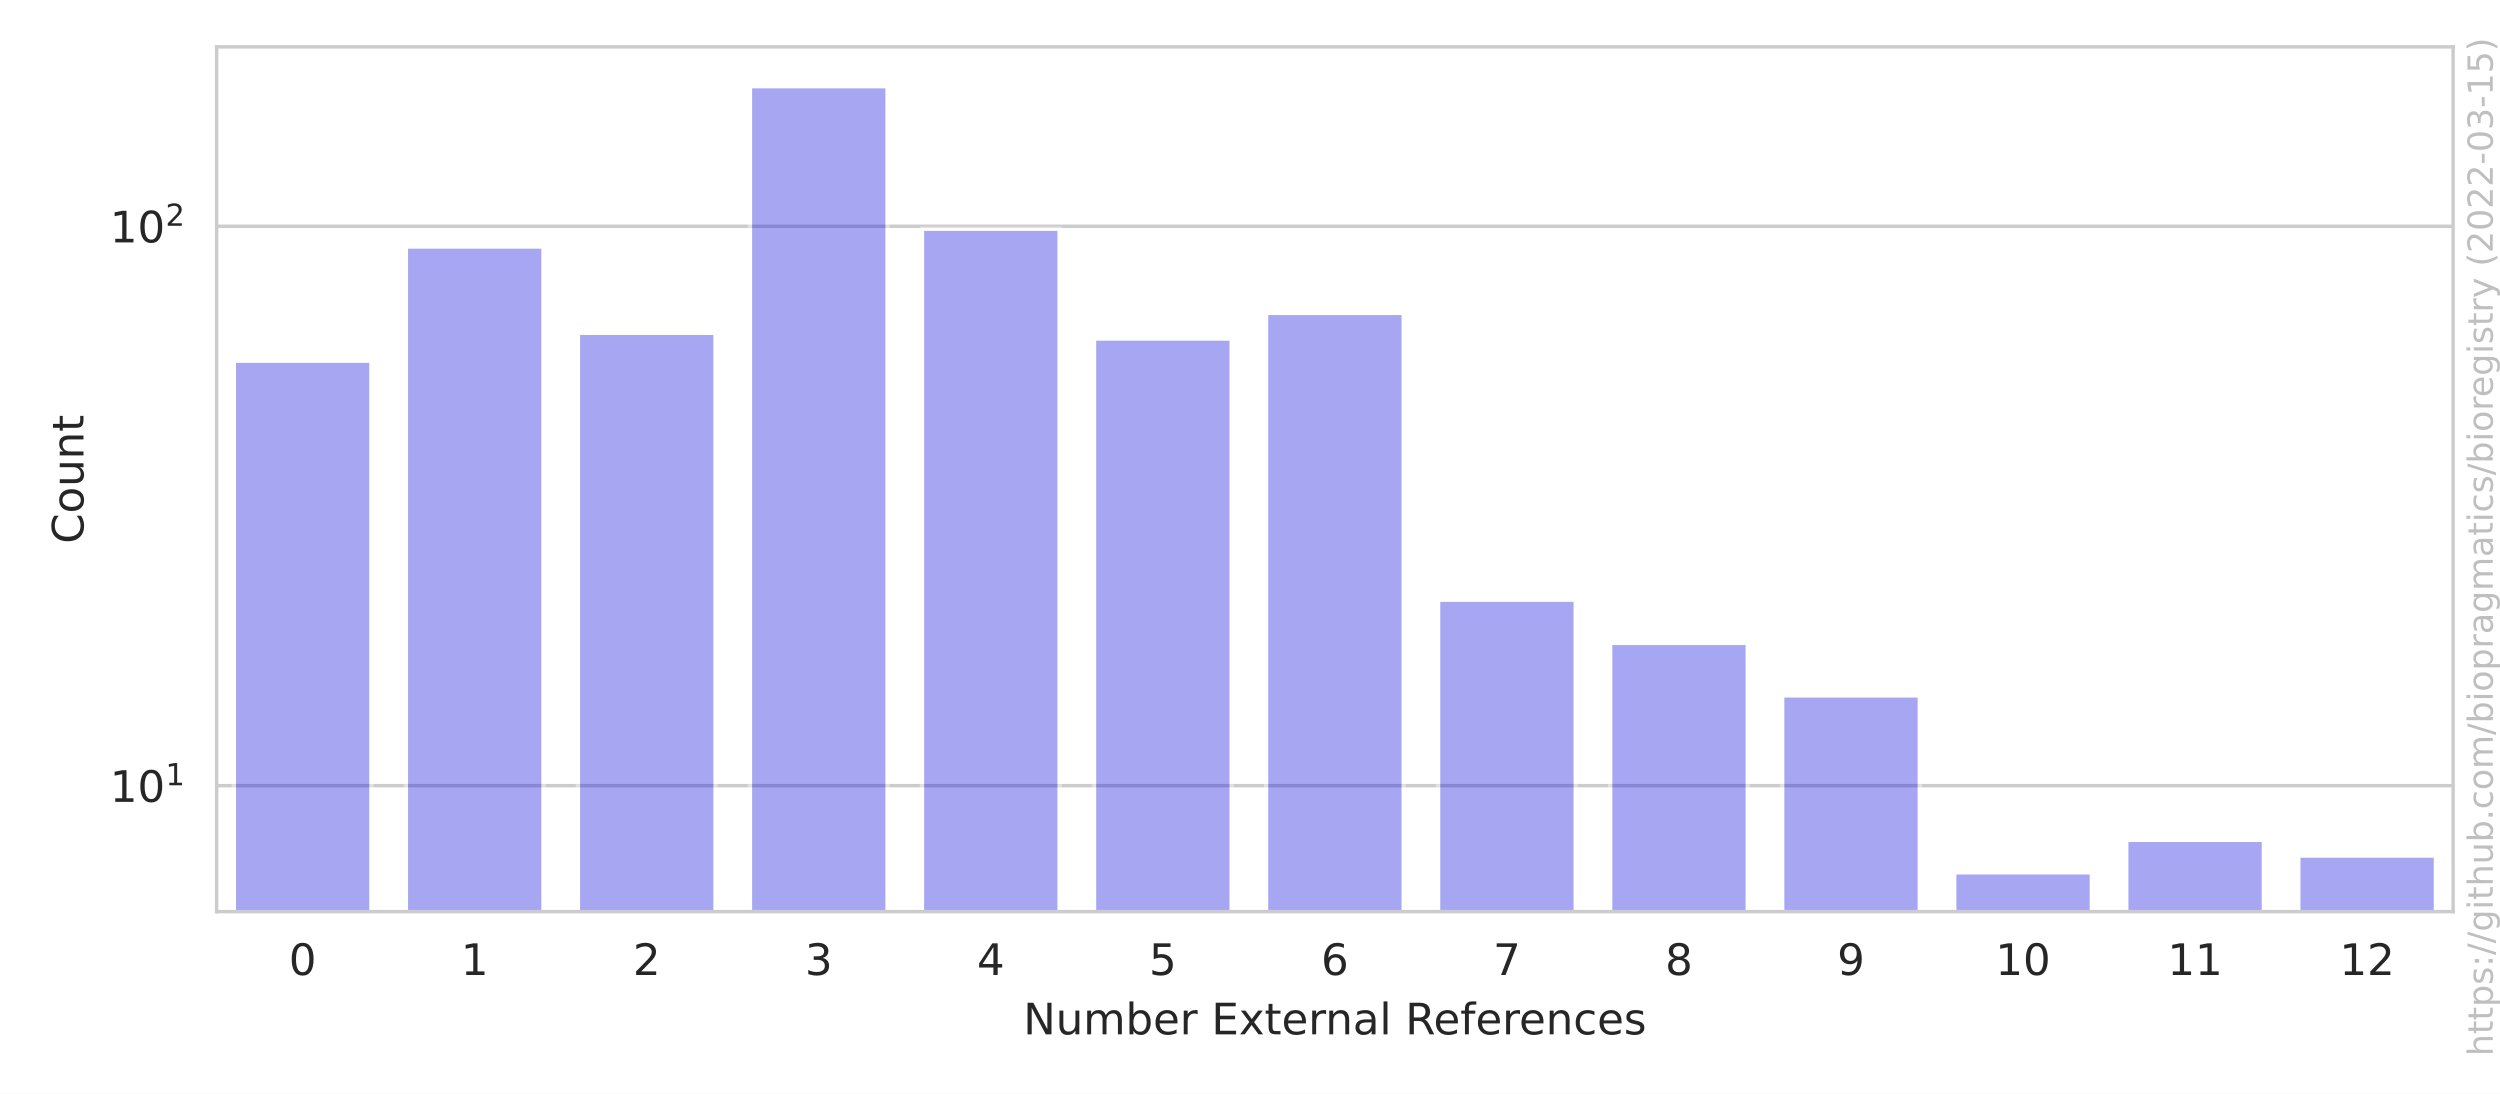
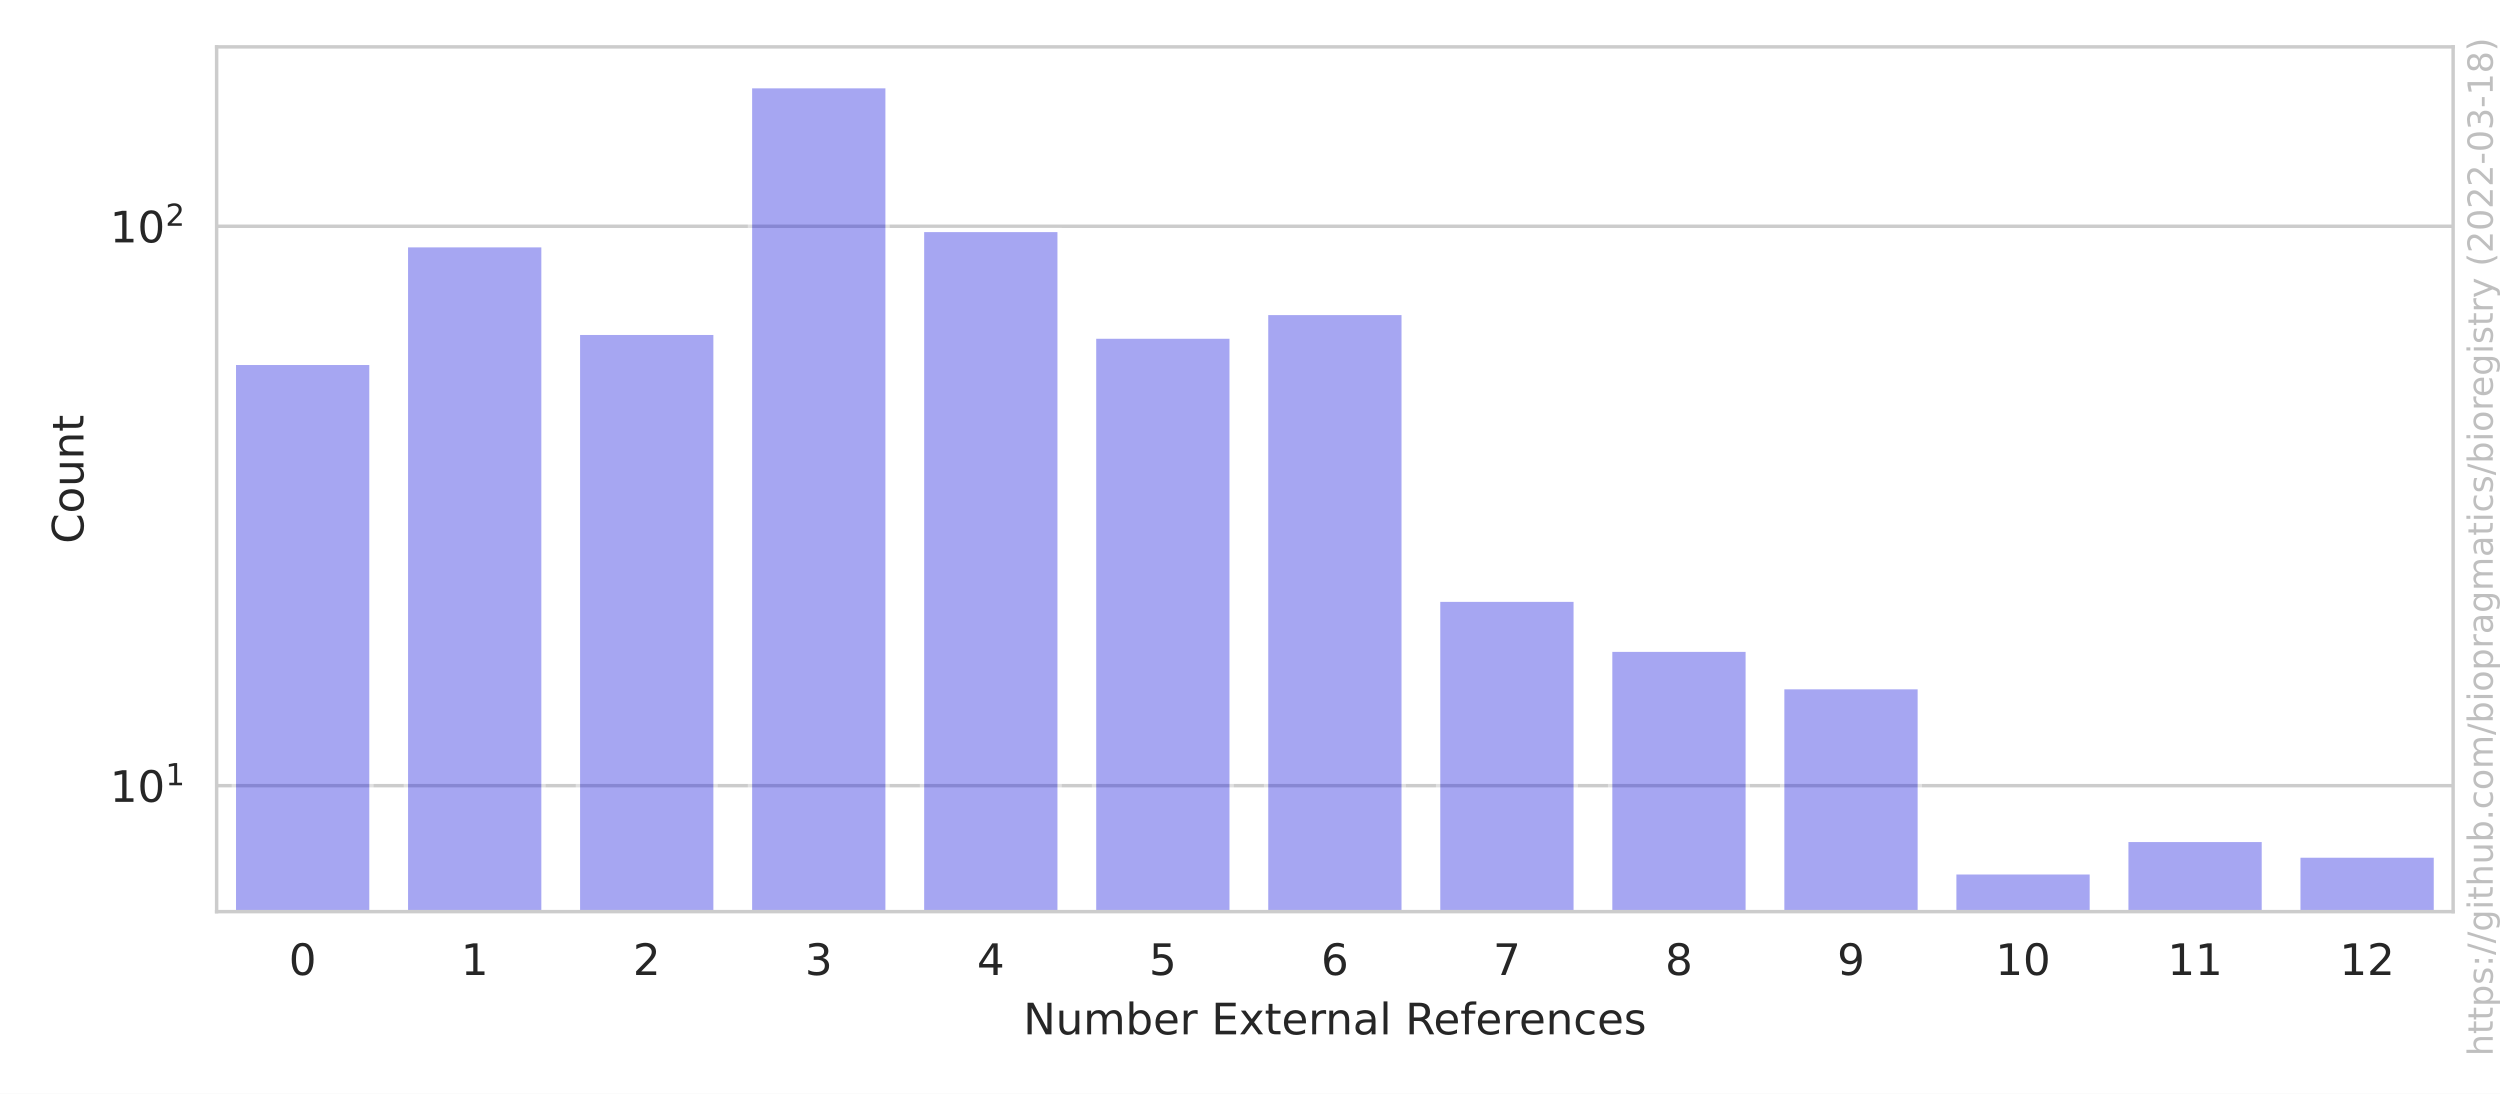
<svg xmlns="http://www.w3.org/2000/svg" xmlns:xlink="http://www.w3.org/1999/xlink" width="576pt" height="252pt" viewBox="0 0 576 252" version="1.1">
  <defs>
    <style type="text/css">*{stroke-linejoin: round; stroke-linecap: butt}</style>
  </defs>
  <g id="figure_1">
    <g id="patch_1">
      <path d="M 0 252  L 576 252  L 576 0  L 0 0  z " style="fill: #ffffff" />
    </g>
    <g id="axes_1">
      <g id="patch_2">
        <path d="M 49.913 210.04  L 565.2 210.04  L 565.2 10.8  L 49.913 10.8  z " style="fill: #ffffff" />
      </g>
      <g id="matplotlib.axis_1">
        <g id="xtick_1">
          <g id="text_1">
            <g style="fill: #262626" transform="translate(66.55018 224.6384)scale(0.1 -0.1)">
              <defs>
                <path id="DejaVuSans-30" d="M 2034 4250  Q 1547 4250 1301 3770  Q 1056 3291 1056 2328  Q 1056 1369 1301 889  Q 1547 409 2034 409  Q 2525 409 2770 889  Q 3016 1369 3016 2328  Q 3016 3291 2770 3770  Q 2525 4250 2034 4250  z M 2034 4750  Q 2819 4750 3233 4129  Q 3647 3509 3647 2328  Q 3647 1150 3233 529  Q 2819 -91 2034 -91  Q 1250 -91 836 529  Q 422 1150 422 2328  Q 422 3509 836 4129  Q 1250 4750 2034 4750  z " transform="scale(0.015625)" />
              </defs>
              <use xlink:href="#DejaVuSans-30" />
            </g>
          </g>
        </g>
        <g id="xtick_2">
          <g id="text_2">
            <g style="fill: #262626" transform="translate(106.1877 224.6384)scale(0.1 -0.1)">
              <defs>
                <path id="DejaVuSans-31" d="M 794 531  L 1825 531  L 1825 4091  L 703 3866  L 703 4441  L 1819 4666  L 2450 4666  L 2450 531  L 3481 531  L 3481 0  L 794 0  L 794 531  z " transform="scale(0.015625)" />
              </defs>
              <use xlink:href="#DejaVuSans-31" />
            </g>
          </g>
        </g>
        <g id="xtick_3">
          <g id="text_3">
            <g style="fill: #262626" transform="translate(145.8251 224.6384)scale(0.1 -0.1)">
              <defs>
                <path id="DejaVuSans-32" d="M 1228 531  L 3431 531  L 3431 0  L 469 0  L 469 531  Q 828 903 1448 1529  Q 2069 2156 2228 2338  Q 2531 2678 2651 2914  Q 2772 3150 2772 3378  Q 2772 3750 2511 3984  Q 2250 4219 1831 4219  Q 1534 4219 1204 4116  Q 875 4013 500 3803  L 500 4441  Q 881 4594 1212 4672  Q 1544 4750 1819 4750  Q 2544 4750 2975 4387  Q 3406 4025 3406 3419  Q 3406 3131 3298 2873  Q 3191 2616 2906 2266  Q 2828 2175 2409 1742  Q 1991 1309 1228 531  z " transform="scale(0.015625)" />
              </defs>
              <use xlink:href="#DejaVuSans-32" />
            </g>
          </g>
        </g>
        <g id="xtick_4">
          <g id="text_4">
            <g style="fill: #262626" transform="translate(185.4626 224.6384)scale(0.1 -0.1)">
              <defs>
                <path id="DejaVuSans-33" d="M 2597 2516  Q 3050 2419 3304 2112  Q 3559 1806 3559 1356  Q 3559 666 3084 287  Q 2609 -91 1734 -91  Q 1441 -91 1130 -33  Q 819 25 488 141  L 488 750  Q 750 597 1062 519  Q 1375 441 1716 441  Q 2309 441 2620 675  Q 2931 909 2931 1356  Q 2931 1769 2642 2001  Q 2353 2234 1838 2234  L 1294 2234  L 1294 2753  L 1863 2753  Q 2328 2753 2575 2939  Q 2822 3125 2822 3475  Q 2822 3834 2567 4026  Q 2313 4219 1838 4219  Q 1578 4219 1281 4162  Q 984 4106 628 3988  L 628 4550  Q 988 4650 1302 4700  Q 1616 4750 1894 4750  Q 2613 4750 3031 4423  Q 3450 4097 3450 3541  Q 3450 3153 3228 2886  Q 3006 2619 2597 2516  z " transform="scale(0.015625)" />
              </defs>
              <use xlink:href="#DejaVuSans-33" />
            </g>
          </g>
        </g>
        <g id="xtick_5">
          <g id="text_5">
            <g style="fill: #262626" transform="translate(225.1001 224.6384)scale(0.1 -0.1)">
              <defs>
                <path id="DejaVuSans-34" d="M 2419 4116  L 825 1625  L 2419 1625  L 2419 4116  z M 2253 4666  L 3047 4666  L 3047 1625  L 3713 1625  L 3713 1100  L 3047 1100  L 3047 0  L 2419 0  L 2419 1100  L 313 1100  L 313 1709  L 2253 4666  z " transform="scale(0.015625)" />
              </defs>
              <use xlink:href="#DejaVuSans-34" />
            </g>
          </g>
        </g>
        <g id="xtick_6">
          <g id="text_6">
            <g style="fill: #262626" transform="translate(264.7376 224.6384)scale(0.1 -0.1)">
              <defs>
                <path id="DejaVuSans-35" d="M 691 4666  L 3169 4666  L 3169 4134  L 1269 4134  L 1269 2991  Q 1406 3038 1543 3061  Q 1681 3084 1819 3084  Q 2600 3084 3056 2656  Q 3513 2228 3513 1497  Q 3513 744 3044 326  Q 2575 -91 1722 -91  Q 1428 -91 1123 -41  Q 819 9 494 109  L 494 744  Q 775 591 1075 516  Q 1375 441 1709 441  Q 2250 441 2565 725  Q 2881 1009 2881 1497  Q 2881 1984 2565 2268  Q 2250 2553 1709 2553  Q 1456 2553 1204 2497  Q 953 2441 691 2322  L 691 4666  z " transform="scale(0.015625)" />
              </defs>
              <use xlink:href="#DejaVuSans-35" />
            </g>
          </g>
        </g>
        <g id="xtick_7">
          <g id="text_7">
            <g style="fill: #262626" transform="translate(304.3751 224.6384)scale(0.1 -0.1)">
              <defs>
                <path id="DejaVuSans-36" d="M 2113 2584  Q 1688 2584 1439 2293  Q 1191 2003 1191 1497  Q 1191 994 1439 701  Q 1688 409 2113 409  Q 2538 409 2786 701  Q 3034 994 3034 1497  Q 3034 2003 2786 2293  Q 2538 2584 2113 2584  z M 3366 4563  L 3366 3988  Q 3128 4100 2886 4159  Q 2644 4219 2406 4219  Q 1781 4219 1451 3797  Q 1122 3375 1075 2522  Q 1259 2794 1537 2939  Q 1816 3084 2150 3084  Q 2853 3084 3261 2657  Q 3669 2231 3669 1497  Q 3669 778 3244 343  Q 2819 -91 2113 -91  Q 1303 -91 875 529  Q 447 1150 447 2328  Q 447 3434 972 4092  Q 1497 4750 2381 4750  Q 2619 4750 2861 4703  Q 3103 4656 3366 4563  z " transform="scale(0.015625)" />
              </defs>
              <use xlink:href="#DejaVuSans-36" />
            </g>
          </g>
        </g>
        <g id="xtick_8">
          <g id="text_8">
            <g style="fill: #262626" transform="translate(344.0126 224.6384)scale(0.1 -0.1)">
              <defs>
                <path id="DejaVuSans-37" d="M 525 4666  L 3525 4666  L 3525 4397  L 1831 0  L 1172 0  L 2766 4134  L 525 4134  L 525 4666  z " transform="scale(0.015625)" />
              </defs>
              <use xlink:href="#DejaVuSans-37" />
            </g>
          </g>
        </g>
        <g id="xtick_9">
          <g id="text_9">
            <g style="fill: #262626" transform="translate(383.6501 224.6384)scale(0.1 -0.1)">
              <defs>
                <path id="DejaVuSans-38" d="M 2034 2216  Q 1584 2216 1326 1975  Q 1069 1734 1069 1313  Q 1069 891 1326 650  Q 1584 409 2034 409  Q 2484 409 2743 651  Q 3003 894 3003 1313  Q 3003 1734 2745 1975  Q 2488 2216 2034 2216  z M 1403 2484  Q 997 2584 770 2862  Q 544 3141 544 3541  Q 544 4100 942 4425  Q 1341 4750 2034 4750  Q 2731 4750 3128 4425  Q 3525 4100 3525 3541  Q 3525 3141 3298 2862  Q 3072 2584 2669 2484  Q 3125 2378 3379 2068  Q 3634 1759 3634 1313  Q 3634 634 3220 271  Q 2806 -91 2034 -91  Q 1263 -91 848 271  Q 434 634 434 1313  Q 434 1759 690 2068  Q 947 2378 1403 2484  z M 1172 3481  Q 1172 3119 1398 2916  Q 1625 2713 2034 2713  Q 2441 2713 2670 2916  Q 2900 3119 2900 3481  Q 2900 3844 2670 4047  Q 2441 4250 2034 4250  Q 1625 4250 1398 4047  Q 1172 3844 1172 3481  z " transform="scale(0.015625)" />
              </defs>
              <use xlink:href="#DejaVuSans-38" />
            </g>
          </g>
        </g>
        <g id="xtick_10">
          <g id="text_10">
            <g style="fill: #262626" transform="translate(423.2876 224.6384)scale(0.1 -0.1)">
              <defs>
                <path id="DejaVuSans-39" d="M 703 97  L 703 672  Q 941 559 1184 500  Q 1428 441 1663 441  Q 2288 441 2617 861  Q 2947 1281 2994 2138  Q 2813 1869 2534 1725  Q 2256 1581 1919 1581  Q 1219 1581 811 2004  Q 403 2428 403 3163  Q 403 3881 828 4315  Q 1253 4750 1959 4750  Q 2769 4750 3195 4129  Q 3622 3509 3622 2328  Q 3622 1225 3098 567  Q 2575 -91 1691 -91  Q 1453 -91 1209 -44  Q 966 3 703 97  z M 1959 2075  Q 2384 2075 2632 2365  Q 2881 2656 2881 3163  Q 2881 3666 2632 3958  Q 2384 4250 1959 4250  Q 1534 4250 1286 3958  Q 1038 3666 1038 3163  Q 1038 2656 1286 2365  Q 1534 2075 1959 2075  z " transform="scale(0.015625)" />
              </defs>
              <use xlink:href="#DejaVuSans-39" />
            </g>
          </g>
        </g>
        <g id="xtick_11">
          <g id="text_11">
            <g style="fill: #262626" transform="translate(459.7438 224.6384)scale(0.1 -0.1)">
              <use xlink:href="#DejaVuSans-31" />
              <use xlink:href="#DejaVuSans-30" x="63.623" />
            </g>
          </g>
        </g>
        <g id="xtick_12">
          <g id="text_12">
            <g style="fill: #262626" transform="translate(499.3813 224.6384)scale(0.1 -0.1)">
              <use xlink:href="#DejaVuSans-31" />
              <use xlink:href="#DejaVuSans-31" x="63.623" />
            </g>
          </g>
        </g>
        <g id="xtick_13">
          <g id="text_13">
            <g style="fill: #262626" transform="translate(539.0188 224.6384)scale(0.1 -0.1)">
              <use xlink:href="#DejaVuSans-31" />
              <use xlink:href="#DejaVuSans-32" x="63.623" />
            </g>
          </g>
        </g>
        <g id="text_14">
          <g style="fill: #262626" transform="translate(235.7657 238.3166)scale(0.1 -0.1)">
            <defs>
              <path id="DejaVuSans-4e" d="M 628 4666  L 1478 4666  L 3547 763  L 3547 4666  L 4159 4666  L 4159 0  L 3309 0  L 1241 3903  L 1241 0  L 628 0  L 628 4666  z " transform="scale(0.015625)" />
              <path id="DejaVuSans-75" d="M 544 1381  L 544 3500  L 1119 3500  L 1119 1403  Q 1119 906 1312 657  Q 1506 409 1894 409  Q 2359 409 2629 706  Q 2900 1003 2900 1516  L 2900 3500  L 3475 3500  L 3475 0  L 2900 0  L 2900 538  Q 2691 219 2414 64  Q 2138 -91 1772 -91  Q 1169 -91 856 284  Q 544 659 544 1381  z M 1991 3584  L 1991 3584  z " transform="scale(0.015625)" />
              <path id="DejaVuSans-6d" d="M 3328 2828  Q 3544 3216 3844 3400  Q 4144 3584 4550 3584  Q 5097 3584 5394 3201  Q 5691 2819 5691 2113  L 5691 0  L 5113 0  L 5113 2094  Q 5113 2597 4934 2840  Q 4756 3084 4391 3084  Q 3944 3084 3684 2787  Q 3425 2491 3425 1978  L 3425 0  L 2847 0  L 2847 2094  Q 2847 2600 2669 2842  Q 2491 3084 2119 3084  Q 1678 3084 1418 2786  Q 1159 2488 1159 1978  L 1159 0  L 581 0  L 581 3500  L 1159 3500  L 1159 2956  Q 1356 3278 1631 3431  Q 1906 3584 2284 3584  Q 2666 3584 2933 3390  Q 3200 3197 3328 2828  z " transform="scale(0.015625)" />
              <path id="DejaVuSans-62" d="M 3116 1747  Q 3116 2381 2855 2742  Q 2594 3103 2138 3103  Q 1681 3103 1420 2742  Q 1159 2381 1159 1747  Q 1159 1113 1420 752  Q 1681 391 2138 391  Q 2594 391 2855 752  Q 3116 1113 3116 1747  z M 1159 2969  Q 1341 3281 1617 3432  Q 1894 3584 2278 3584  Q 2916 3584 3314 3078  Q 3713 2572 3713 1747  Q 3713 922 3314 415  Q 2916 -91 2278 -91  Q 1894 -91 1617 61  Q 1341 213 1159 525  L 1159 0  L 581 0  L 581 4863  L 1159 4863  L 1159 2969  z " transform="scale(0.015625)" />
              <path id="DejaVuSans-65" d="M 3597 1894  L 3597 1613  L 953 1613  Q 991 1019 1311 708  Q 1631 397 2203 397  Q 2534 397 2845 478  Q 3156 559 3463 722  L 3463 178  Q 3153 47 2828 -22  Q 2503 -91 2169 -91  Q 1331 -91 842 396  Q 353 884 353 1716  Q 353 2575 817 3079  Q 1281 3584 2069 3584  Q 2775 3584 3186 3129  Q 3597 2675 3597 1894  z M 3022 2063  Q 3016 2534 2758 2815  Q 2500 3097 2075 3097  Q 1594 3097 1305 2825  Q 1016 2553 972 2059  L 3022 2063  z " transform="scale(0.015625)" />
              <path id="DejaVuSans-72" d="M 2631 2963  Q 2534 3019 2420 3045  Q 2306 3072 2169 3072  Q 1681 3072 1420 2755  Q 1159 2438 1159 1844  L 1159 0  L 581 0  L 581 3500  L 1159 3500  L 1159 2956  Q 1341 3275 1631 3429  Q 1922 3584 2338 3584  Q 2397 3584 2469 3576  Q 2541 3569 2628 3553  L 2631 2963  z " transform="scale(0.015625)" />
              <path id="DejaVuSans-20" transform="scale(0.015625)" />
              <path id="DejaVuSans-45" d="M 628 4666  L 3578 4666  L 3578 4134  L 1259 4134  L 1259 2753  L 3481 2753  L 3481 2222  L 1259 2222  L 1259 531  L 3634 531  L 3634 0  L 628 0  L 628 4666  z " transform="scale(0.015625)" />
              <path id="DejaVuSans-78" d="M 3513 3500  L 2247 1797  L 3578 0  L 2900 0  L 1881 1375  L 863 0  L 184 0  L 1544 1831  L 300 3500  L 978 3500  L 1906 2253  L 2834 3500  L 3513 3500  z " transform="scale(0.015625)" />
              <path id="DejaVuSans-74" d="M 1172 4494  L 1172 3500  L 2356 3500  L 2356 3053  L 1172 3053  L 1172 1153  Q 1172 725 1289 603  Q 1406 481 1766 481  L 2356 481  L 2356 0  L 1766 0  Q 1100 0 847 248  Q 594 497 594 1153  L 594 3053  L 172 3053  L 172 3500  L 594 3500  L 594 4494  L 1172 4494  z " transform="scale(0.015625)" />
              <path id="DejaVuSans-6e" d="M 3513 2113  L 3513 0  L 2938 0  L 2938 2094  Q 2938 2591 2744 2837  Q 2550 3084 2163 3084  Q 1697 3084 1428 2787  Q 1159 2491 1159 1978  L 1159 0  L 581 0  L 581 3500  L 1159 3500  L 1159 2956  Q 1366 3272 1645 3428  Q 1925 3584 2291 3584  Q 2894 3584 3203 3211  Q 3513 2838 3513 2113  z " transform="scale(0.015625)" />
              <path id="DejaVuSans-61" d="M 2194 1759  Q 1497 1759 1228 1600  Q 959 1441 959 1056  Q 959 750 1161 570  Q 1363 391 1709 391  Q 2188 391 2477 730  Q 2766 1069 2766 1631  L 2766 1759  L 2194 1759  z M 3341 1997  L 3341 0  L 2766 0  L 2766 531  Q 2569 213 2275 61  Q 1981 -91 1556 -91  Q 1019 -91 701 211  Q 384 513 384 1019  Q 384 1609 779 1909  Q 1175 2209 1959 2209  L 2766 2209  L 2766 2266  Q 2766 2663 2505 2880  Q 2244 3097 1772 3097  Q 1472 3097 1187 3025  Q 903 2953 641 2809  L 641 3341  Q 956 3463 1253 3523  Q 1550 3584 1831 3584  Q 2591 3584 2966 3190  Q 3341 2797 3341 1997  z " transform="scale(0.015625)" />
              <path id="DejaVuSans-6c" d="M 603 4863  L 1178 4863  L 1178 0  L 603 0  L 603 4863  z " transform="scale(0.015625)" />
              <path id="DejaVuSans-52" d="M 2841 2188  Q 3044 2119 3236 1894  Q 3428 1669 3622 1275  L 4263 0  L 3584 0  L 2988 1197  Q 2756 1666 2539 1819  Q 2322 1972 1947 1972  L 1259 1972  L 1259 0  L 628 0  L 628 4666  L 2053 4666  Q 2853 4666 3247 4331  Q 3641 3997 3641 3322  Q 3641 2881 3436 2590  Q 3231 2300 2841 2188  z M 1259 4147  L 1259 2491  L 2053 2491  Q 2509 2491 2742 2702  Q 2975 2913 2975 3322  Q 2975 3731 2742 3939  Q 2509 4147 2053 4147  L 1259 4147  z " transform="scale(0.015625)" />
              <path id="DejaVuSans-66" d="M 2375 4863  L 2375 4384  L 1825 4384  Q 1516 4384 1395 4259  Q 1275 4134 1275 3809  L 1275 3500  L 2222 3500  L 2222 3053  L 1275 3053  L 1275 0  L 697 0  L 697 3053  L 147 3053  L 147 3500  L 697 3500  L 697 3744  Q 697 4328 969 4595  Q 1241 4863 1831 4863  L 2375 4863  z " transform="scale(0.015625)" />
              <path id="DejaVuSans-63" d="M 3122 3366  L 3122 2828  Q 2878 2963 2633 3030  Q 2388 3097 2138 3097  Q 1578 3097 1268 2742  Q 959 2388 959 1747  Q 959 1106 1268 751  Q 1578 397 2138 397  Q 2388 397 2633 464  Q 2878 531 3122 666  L 3122 134  Q 2881 22 2623 -34  Q 2366 -91 2075 -91  Q 1284 -91 818 406  Q 353 903 353 1747  Q 353 2603 823 3093  Q 1294 3584 2113 3584  Q 2378 3584 2631 3529  Q 2884 3475 3122 3366  z " transform="scale(0.015625)" />
              <path id="DejaVuSans-73" d="M 2834 3397  L 2834 2853  Q 2591 2978 2328 3040  Q 2066 3103 1784 3103  Q 1356 3103 1142 2972  Q 928 2841 928 2578  Q 928 2378 1081 2264  Q 1234 2150 1697 2047  L 1894 2003  Q 2506 1872 2764 1633  Q 3022 1394 3022 966  Q 3022 478 2636 193  Q 2250 -91 1575 -91  Q 1294 -91 989 -36  Q 684 19 347 128  L 347 722  Q 666 556 975 473  Q 1284 391 1588 391  Q 1994 391 2212 530  Q 2431 669 2431 922  Q 2431 1156 2273 1281  Q 2116 1406 1581 1522  L 1381 1569  Q 847 1681 609 1914  Q 372 2147 372 2553  Q 372 3047 722 3315  Q 1072 3584 1716 3584  Q 2034 3584 2315 3537  Q 2597 3491 2834 3397  z " transform="scale(0.015625)" />
            </defs>
            <use xlink:href="#DejaVuSans-4e" />
            <use xlink:href="#DejaVuSans-75" x="74.805" />
            <use xlink:href="#DejaVuSans-6d" x="138.184" />
            <use xlink:href="#DejaVuSans-62" x="235.596" />
            <use xlink:href="#DejaVuSans-65" x="299.072" />
            <use xlink:href="#DejaVuSans-72" x="360.596" />
            <use xlink:href="#DejaVuSans-20" x="401.709" />
            <use xlink:href="#DejaVuSans-45" x="433.496" />
            <use xlink:href="#DejaVuSans-78" x="496.68" />
            <use xlink:href="#DejaVuSans-74" x="555.859" />
            <use xlink:href="#DejaVuSans-65" x="595.068" />
            <use xlink:href="#DejaVuSans-72" x="656.592" />
            <use xlink:href="#DejaVuSans-6e" x="695.955" />
            <use xlink:href="#DejaVuSans-61" x="759.334" />
            <use xlink:href="#DejaVuSans-6c" x="820.613" />
            <use xlink:href="#DejaVuSans-20" x="848.396" />
            <use xlink:href="#DejaVuSans-52" x="880.184" />
            <use xlink:href="#DejaVuSans-65" x="945.166" />
            <use xlink:href="#DejaVuSans-66" x="1006.689" />
            <use xlink:href="#DejaVuSans-65" x="1041.895" />
            <use xlink:href="#DejaVuSans-72" x="1103.418" />
            <use xlink:href="#DejaVuSans-65" x="1142.281" />
            <use xlink:href="#DejaVuSans-6e" x="1203.805" />
            <use xlink:href="#DejaVuSans-63" x="1267.184" />
            <use xlink:href="#DejaVuSans-65" x="1322.164" />
            <use xlink:href="#DejaVuSans-73" x="1383.688" />
          </g>
        </g>
      </g>
      <g id="matplotlib.axis_2">
        <g id="ytick_1">
          <g id="line2d_1">
            <path d="M 49.913 181.019  L 565.2 181.019  " clip-path="url(#p1737fb0132)" style="fill: none; stroke: #cccccc; stroke-width: 0.8; stroke-linecap: round" />
          </g>
          <g id="text_15">
            <g style="fill: #262626" transform="translate(25.31268 184.8181)scale(0.1 -0.1)">
              <use xlink:href="#DejaVuSans-31" transform="translate(0 0.684375)" />
              <use xlink:href="#DejaVuSans-30" transform="translate(63.62305 0.684375)" />
              <use xlink:href="#DejaVuSans-31" transform="translate(128.2031 38.96563)scale(0.7)" />
            </g>
          </g>
        </g>
        <g id="ytick_2">
          <g id="line2d_2">
            <path d="M 49.913 52.132  L 565.2 52.132  " clip-path="url(#p1737fb0132)" style="fill: none; stroke: #cccccc; stroke-width: 0.8; stroke-linecap: round" />
          </g>
          <g id="text_16">
            <g style="fill: #262626" transform="translate(25.31268 55.93138)scale(0.1 -0.1)">
              <use xlink:href="#DejaVuSans-31" transform="translate(0 0.765625)" />
              <use xlink:href="#DejaVuSans-30" transform="translate(63.62305 0.765625)" />
              <use xlink:href="#DejaVuSans-32" transform="translate(128.2031 39.04688)scale(0.7)" />
            </g>
          </g>
        </g>
        <g id="ytick_3" />
        <g id="ytick_4" />
        <g id="ytick_5" />
        <g id="ytick_6" />
        <g id="ytick_7" />
        <g id="ytick_8" />
        <g id="ytick_9" />
        <g id="ytick_10" />
        <g id="ytick_11" />
        <g id="ytick_12" />
        <g id="ytick_13" />
        <g id="ytick_14" />
        <g id="ytick_15" />
        <g id="text_17">
          <g style="fill: #262626" transform="translate(19.233 125.2684)rotate(-90)scale(0.1 -0.1)">
            <defs>
              <path id="DejaVuSans-43" d="M 4122 4306  L 4122 3641  Q 3803 3938 3442 4084  Q 3081 4231 2675 4231  Q 1875 4231 1450 3742  Q 1025 3253 1025 2328  Q 1025 1406 1450 917  Q 1875 428 2675 428  Q 3081 428 3442 575  Q 3803 722 4122 1019  L 4122 359  Q 3791 134 3420 21  Q 3050 -91 2638 -91  Q 1578 -91 968 557  Q 359 1206 359 2328  Q 359 3453 968 4101  Q 1578 4750 2638 4750  Q 3056 4750 3426 4639  Q 3797 4528 4122 4306  z " transform="scale(0.015625)" />
              <path id="DejaVuSans-6f" d="M 1959 3097  Q 1497 3097 1228 2736  Q 959 2375 959 1747  Q 959 1119 1226 758  Q 1494 397 1959 397  Q 2419 397 2687 759  Q 2956 1122 2956 1747  Q 2956 2369 2687 2733  Q 2419 3097 1959 3097  z M 1959 3584  Q 2709 3584 3137 3096  Q 3566 2609 3566 1747  Q 3566 888 3137 398  Q 2709 -91 1959 -91  Q 1206 -91 779 398  Q 353 888 353 1747  Q 353 2609 779 3096  Q 1206 3584 1959 3584  z " transform="scale(0.015625)" />
            </defs>
            <use xlink:href="#DejaVuSans-43" />
            <use xlink:href="#DejaVuSans-6f" x="69.824" />
            <use xlink:href="#DejaVuSans-75" x="131.006" />
            <use xlink:href="#DejaVuSans-6e" x="194.385" />
            <use xlink:href="#DejaVuSans-74" x="257.764" />
          </g>
        </g>
      </g>
      <g id="patch_3">
-         <path d="M 53.876 129196.579  L 85.586 129196.579  L 85.586 83.108  L 53.876 83.108  z " clip-path="url(#p1737fb0132)" style="fill: #2020df; opacity: 0.4; stroke: #ffffff; stroke-linejoin: miter" />
+         <path d="M 53.876 129196.579  L 85.586 129196.579  L 85.586 83.597  L 53.876 83.597  z " clip-path="url(#p1737fb0132)" style="fill: #2020df; opacity: 0.4; stroke: #ffffff; stroke-linejoin: miter" />
      </g>
      <g id="patch_4">
-         <path d="M 93.514 129196.579  L 125.224 129196.579  L 125.224 56.799  L 93.514 56.799  z " clip-path="url(#p1737fb0132)" style="fill: #2020df; opacity: 0.4; stroke: #ffffff; stroke-linejoin: miter" />
+         <path d="M 93.514 129196.579  L 125.224 129196.579  L 125.224 56.496  L 93.514 56.496  z " clip-path="url(#p1737fb0132)" style="fill: #2020df; opacity: 0.4; stroke: #ffffff; stroke-linejoin: miter" />
      </g>
      <g id="patch_5">
        <path d="M 133.151 129196.579  L 164.861 129196.579  L 164.861 76.677  L 133.151 76.677  z " clip-path="url(#p1737fb0132)" style="fill: #2020df; opacity: 0.4; stroke: #ffffff; stroke-linejoin: miter" />
      </g>
      <g id="patch_6">
        <path d="M 172.789 129196.579  L 204.499 129196.579  L 204.499 19.856  L 172.789 19.856  z " clip-path="url(#p1737fb0132)" style="fill: #2020df; opacity: 0.4; stroke: #ffffff; stroke-linejoin: miter" />
      </g>
      <g id="patch_7">
-         <path d="M 212.426 129196.579  L 244.136 129196.579  L 244.136 52.695  L 212.426 52.695  z " clip-path="url(#p1737fb0132)" style="fill: #2020df; opacity: 0.4; stroke: #ffffff; stroke-linejoin: miter" />
+         <path d="M 212.426 129196.579  L 244.136 129196.579  L 244.136 52.978  L 212.426 52.978  z " clip-path="url(#p1737fb0132)" style="fill: #2020df; opacity: 0.4; stroke: #ffffff; stroke-linejoin: miter" />
      </g>
      <g id="patch_8">
-         <path d="M 252.064 129196.579  L 283.774 129196.579  L 283.774 77.994  L 252.064 77.994  z " clip-path="url(#p1737fb0132)" style="fill: #2020df; opacity: 0.4; stroke: #ffffff; stroke-linejoin: miter" />
+         <path d="M 252.064 129196.579  L 283.774 129196.579  L 283.774 77.552  L 252.064 77.552  z " clip-path="url(#p1737fb0132)" style="fill: #2020df; opacity: 0.4; stroke: #ffffff; stroke-linejoin: miter" />
      </g>
      <g id="patch_9">
        <path d="M 291.701 129196.579  L 323.411 129196.579  L 323.411 72.097  L 291.701 72.097  z " clip-path="url(#p1737fb0132)" style="fill: #2020df; opacity: 0.4; stroke: #ffffff; stroke-linejoin: miter" />
      </g>
      <g id="patch_10">
        <path d="M 331.339 129196.579  L 363.049 129196.579  L 363.049 138.172  L 331.339 138.172  z " clip-path="url(#p1737fb0132)" style="fill: #2020df; opacity: 0.4; stroke: #ffffff; stroke-linejoin: miter" />
      </g>
      <g id="patch_11">
-         <path d="M 370.976 129196.579  L 402.686 129196.579  L 402.686 148.118  L 370.976 148.118  z " clip-path="url(#p1737fb0132)" style="fill: #2020df; opacity: 0.4; stroke: #ffffff; stroke-linejoin: miter" />
+         <path d="M 370.976 129196.579  L 402.686 129196.579  L 402.686 149.694  L 370.976 149.694  z " clip-path="url(#p1737fb0132)" style="fill: #2020df; opacity: 0.4; stroke: #ffffff; stroke-linejoin: miter" />
      </g>
      <g id="patch_12">
-         <path d="M 410.614 129196.579  L 442.324 129196.579  L 442.324 160.221  L 410.614 160.221  z " clip-path="url(#p1737fb0132)" style="fill: #2020df; opacity: 0.4; stroke: #ffffff; stroke-linejoin: miter" />
+         <path d="M 410.614 129196.579  L 442.324 129196.579  L 442.324 158.323  L 410.614 158.323  z " clip-path="url(#p1737fb0132)" style="fill: #2020df; opacity: 0.4; stroke: #ffffff; stroke-linejoin: miter" />
      </g>
      <g id="patch_13">
        <path d="M 450.251 129196.579  L 481.961 129196.579  L 481.961 200.984  L 450.251 200.984  z " clip-path="url(#p1737fb0132)" style="fill: #2020df; opacity: 0.4; stroke: #ffffff; stroke-linejoin: miter" />
      </g>
      <g id="patch_14">
        <path d="M 489.889 129196.579  L 521.599 129196.579  L 521.599 193.509  L 489.889 193.509  z " clip-path="url(#p1737fb0132)" style="fill: #2020df; opacity: 0.4; stroke: #ffffff; stroke-linejoin: miter" />
      </g>
      <g id="patch_15">
        <path d="M 529.526 129196.579  L 561.236 129196.579  L 561.236 197.122  L 529.526 197.122  z " clip-path="url(#p1737fb0132)" style="fill: #2020df; opacity: 0.4; stroke: #ffffff; stroke-linejoin: miter" />
      </g>
      <g id="patch_16">
        <path d="M 49.913 210.04  L 49.913 10.8  " style="fill: none; stroke: #cccccc; stroke-width: 0.8; stroke-linejoin: miter; stroke-linecap: square" />
      </g>
      <g id="patch_17">
        <path d="M 565.2 210.04  L 565.2 10.8  " style="fill: none; stroke: #cccccc; stroke-width: 0.8; stroke-linejoin: miter; stroke-linecap: square" />
      </g>
      <g id="patch_18">
        <path d="M 49.913 210.04  L 565.2 210.04  " style="fill: none; stroke: #cccccc; stroke-width: 0.8; stroke-linejoin: miter; stroke-linecap: square" />
      </g>
      <g id="patch_19">
        <path d="M 49.913 10.8  L 565.2 10.8  " style="fill: none; stroke: #cccccc; stroke-width: 0.8; stroke-linejoin: miter; stroke-linecap: square" />
      </g>
    </g>
    <g id="text_18">
      <g style="fill: #808080; opacity: 0.5" transform="translate(574.3362 243.3237)rotate(-90)scale(0.08 -0.08)">
        <defs>
          <path id="DejaVuSans-68" d="M 3513 2113  L 3513 0  L 2938 0  L 2938 2094  Q 2938 2591 2744 2837  Q 2550 3084 2163 3084  Q 1697 3084 1428 2787  Q 1159 2491 1159 1978  L 1159 0  L 581 0  L 581 4863  L 1159 4863  L 1159 2956  Q 1366 3272 1645 3428  Q 1925 3584 2291 3584  Q 2894 3584 3203 3211  Q 3513 2838 3513 2113  z " transform="scale(0.015625)" />
          <path id="DejaVuSans-70" d="M 1159 525  L 1159 -1331  L 581 -1331  L 581 3500  L 1159 3500  L 1159 2969  Q 1341 3281 1617 3432  Q 1894 3584 2278 3584  Q 2916 3584 3314 3078  Q 3713 2572 3713 1747  Q 3713 922 3314 415  Q 2916 -91 2278 -91  Q 1894 -91 1617 61  Q 1341 213 1159 525  z M 3116 1747  Q 3116 2381 2855 2742  Q 2594 3103 2138 3103  Q 1681 3103 1420 2742  Q 1159 2381 1159 1747  Q 1159 1113 1420 752  Q 1681 391 2138 391  Q 2594 391 2855 752  Q 3116 1113 3116 1747  z " transform="scale(0.015625)" />
          <path id="DejaVuSans-3a" d="M 750 794  L 1409 794  L 1409 0  L 750 0  L 750 794  z M 750 3309  L 1409 3309  L 1409 2516  L 750 2516  L 750 3309  z " transform="scale(0.015625)" />
          <path id="DejaVuSans-2f" d="M 1625 4666  L 2156 4666  L 531 -594  L 0 -594  L 1625 4666  z " transform="scale(0.015625)" />
          <path id="DejaVuSans-67" d="M 2906 1791  Q 2906 2416 2648 2759  Q 2391 3103 1925 3103  Q 1463 3103 1205 2759  Q 947 2416 947 1791  Q 947 1169 1205 825  Q 1463 481 1925 481  Q 2391 481 2648 825  Q 2906 1169 2906 1791  z M 3481 434  Q 3481 -459 3084 -895  Q 2688 -1331 1869 -1331  Q 1566 -1331 1297 -1286  Q 1028 -1241 775 -1147  L 775 -588  Q 1028 -725 1275 -790  Q 1522 -856 1778 -856  Q 2344 -856 2625 -561  Q 2906 -266 2906 331  L 2906 616  Q 2728 306 2450 153  Q 2172 0 1784 0  Q 1141 0 747 490  Q 353 981 353 1791  Q 353 2603 747 3093  Q 1141 3584 1784 3584  Q 2172 3584 2450 3431  Q 2728 3278 2906 2969  L 2906 3500  L 3481 3500  L 3481 434  z " transform="scale(0.015625)" />
          <path id="DejaVuSans-69" d="M 603 3500  L 1178 3500  L 1178 0  L 603 0  L 603 3500  z M 603 4863  L 1178 4863  L 1178 4134  L 603 4134  L 603 4863  z " transform="scale(0.015625)" />
          <path id="DejaVuSans-2e" d="M 684 794  L 1344 794  L 1344 0  L 684 0  L 684 794  z " transform="scale(0.015625)" />
          <path id="DejaVuSans-79" d="M 2059 -325  Q 1816 -950 1584 -1140  Q 1353 -1331 966 -1331  L 506 -1331  L 506 -850  L 844 -850  Q 1081 -850 1212 -737  Q 1344 -625 1503 -206  L 1606 56  L 191 3500  L 800 3500  L 1894 763  L 2988 3500  L 3597 3500  L 2059 -325  z " transform="scale(0.015625)" />
          <path id="DejaVuSans-28" d="M 1984 4856  Q 1566 4138 1362 3434  Q 1159 2731 1159 2009  Q 1159 1288 1364 580  Q 1569 -128 1984 -844  L 1484 -844  Q 1016 -109 783 600  Q 550 1309 550 2009  Q 550 2706 781 3412  Q 1013 4119 1484 4856  L 1984 4856  z " transform="scale(0.015625)" />
          <path id="DejaVuSans-2d" d="M 313 2009  L 1997 2009  L 1997 1497  L 313 1497  L 313 2009  z " transform="scale(0.015625)" />
          <path id="DejaVuSans-29" d="M 513 4856  L 1013 4856  Q 1481 4119 1714 3412  Q 1947 2706 1947 2009  Q 1947 1309 1714 600  Q 1481 -109 1013 -844  L 513 -844  Q 928 -128 1133 580  Q 1338 1288 1338 2009  Q 1338 2731 1133 3434  Q 928 4138 513 4856  z " transform="scale(0.015625)" />
        </defs>
        <use xlink:href="#DejaVuSans-68" />
        <use xlink:href="#DejaVuSans-74" x="63.379" />
        <use xlink:href="#DejaVuSans-74" x="102.588" />
        <use xlink:href="#DejaVuSans-70" x="141.797" />
        <use xlink:href="#DejaVuSans-73" x="205.273" />
        <use xlink:href="#DejaVuSans-3a" x="257.373" />
        <use xlink:href="#DejaVuSans-2f" x="291.064" />
        <use xlink:href="#DejaVuSans-2f" x="324.756" />
        <use xlink:href="#DejaVuSans-67" x="358.447" />
        <use xlink:href="#DejaVuSans-69" x="421.924" />
        <use xlink:href="#DejaVuSans-74" x="449.707" />
        <use xlink:href="#DejaVuSans-68" x="488.916" />
        <use xlink:href="#DejaVuSans-75" x="552.295" />
        <use xlink:href="#DejaVuSans-62" x="615.674" />
        <use xlink:href="#DejaVuSans-2e" x="679.15" />
        <use xlink:href="#DejaVuSans-63" x="710.938" />
        <use xlink:href="#DejaVuSans-6f" x="765.918" />
        <use xlink:href="#DejaVuSans-6d" x="827.1" />
        <use xlink:href="#DejaVuSans-2f" x="924.512" />
        <use xlink:href="#DejaVuSans-62" x="958.203" />
        <use xlink:href="#DejaVuSans-69" x="1021.68" />
        <use xlink:href="#DejaVuSans-6f" x="1049.463" />
        <use xlink:href="#DejaVuSans-70" x="1110.645" />
        <use xlink:href="#DejaVuSans-72" x="1174.121" />
        <use xlink:href="#DejaVuSans-61" x="1215.234" />
        <use xlink:href="#DejaVuSans-67" x="1276.514" />
        <use xlink:href="#DejaVuSans-6d" x="1339.99" />
        <use xlink:href="#DejaVuSans-61" x="1437.402" />
        <use xlink:href="#DejaVuSans-74" x="1498.682" />
        <use xlink:href="#DejaVuSans-69" x="1537.891" />
        <use xlink:href="#DejaVuSans-63" x="1565.674" />
        <use xlink:href="#DejaVuSans-73" x="1620.654" />
        <use xlink:href="#DejaVuSans-2f" x="1672.754" />
        <use xlink:href="#DejaVuSans-62" x="1706.445" />
        <use xlink:href="#DejaVuSans-69" x="1769.922" />
        <use xlink:href="#DejaVuSans-6f" x="1797.705" />
        <use xlink:href="#DejaVuSans-72" x="1858.887" />
        <use xlink:href="#DejaVuSans-65" x="1897.75" />
        <use xlink:href="#DejaVuSans-67" x="1959.273" />
        <use xlink:href="#DejaVuSans-69" x="2022.75" />
        <use xlink:href="#DejaVuSans-73" x="2050.533" />
        <use xlink:href="#DejaVuSans-74" x="2102.633" />
        <use xlink:href="#DejaVuSans-72" x="2141.842" />
        <use xlink:href="#DejaVuSans-79" x="2182.955" />
        <use xlink:href="#DejaVuSans-20" x="2242.135" />
        <use xlink:href="#DejaVuSans-28" x="2273.922" />
        <use xlink:href="#DejaVuSans-32" x="2312.936" />
        <use xlink:href="#DejaVuSans-30" x="2376.559" />
        <use xlink:href="#DejaVuSans-32" x="2440.182" />
        <use xlink:href="#DejaVuSans-32" x="2503.805" />
        <use xlink:href="#DejaVuSans-2d" x="2567.428" />
        <use xlink:href="#DejaVuSans-30" x="2603.512" />
        <use xlink:href="#DejaVuSans-33" x="2667.135" />
        <use xlink:href="#DejaVuSans-2d" x="2730.758" />
        <use xlink:href="#DejaVuSans-31" x="2766.842" />
-         <use xlink:href="#DejaVuSans-35" x="2830.465" />
+         <use xlink:href="#DejaVuSans-38" x="2830.465" />
        <use xlink:href="#DejaVuSans-29" x="2894.088" />
      </g>
    </g>
  </g>
  <defs>
    <clipPath id="p1737fb0132">
      <rect x="49.913" y="10.8" width="515.287" height="199.24" />
    </clipPath>
  </defs>
</svg>
